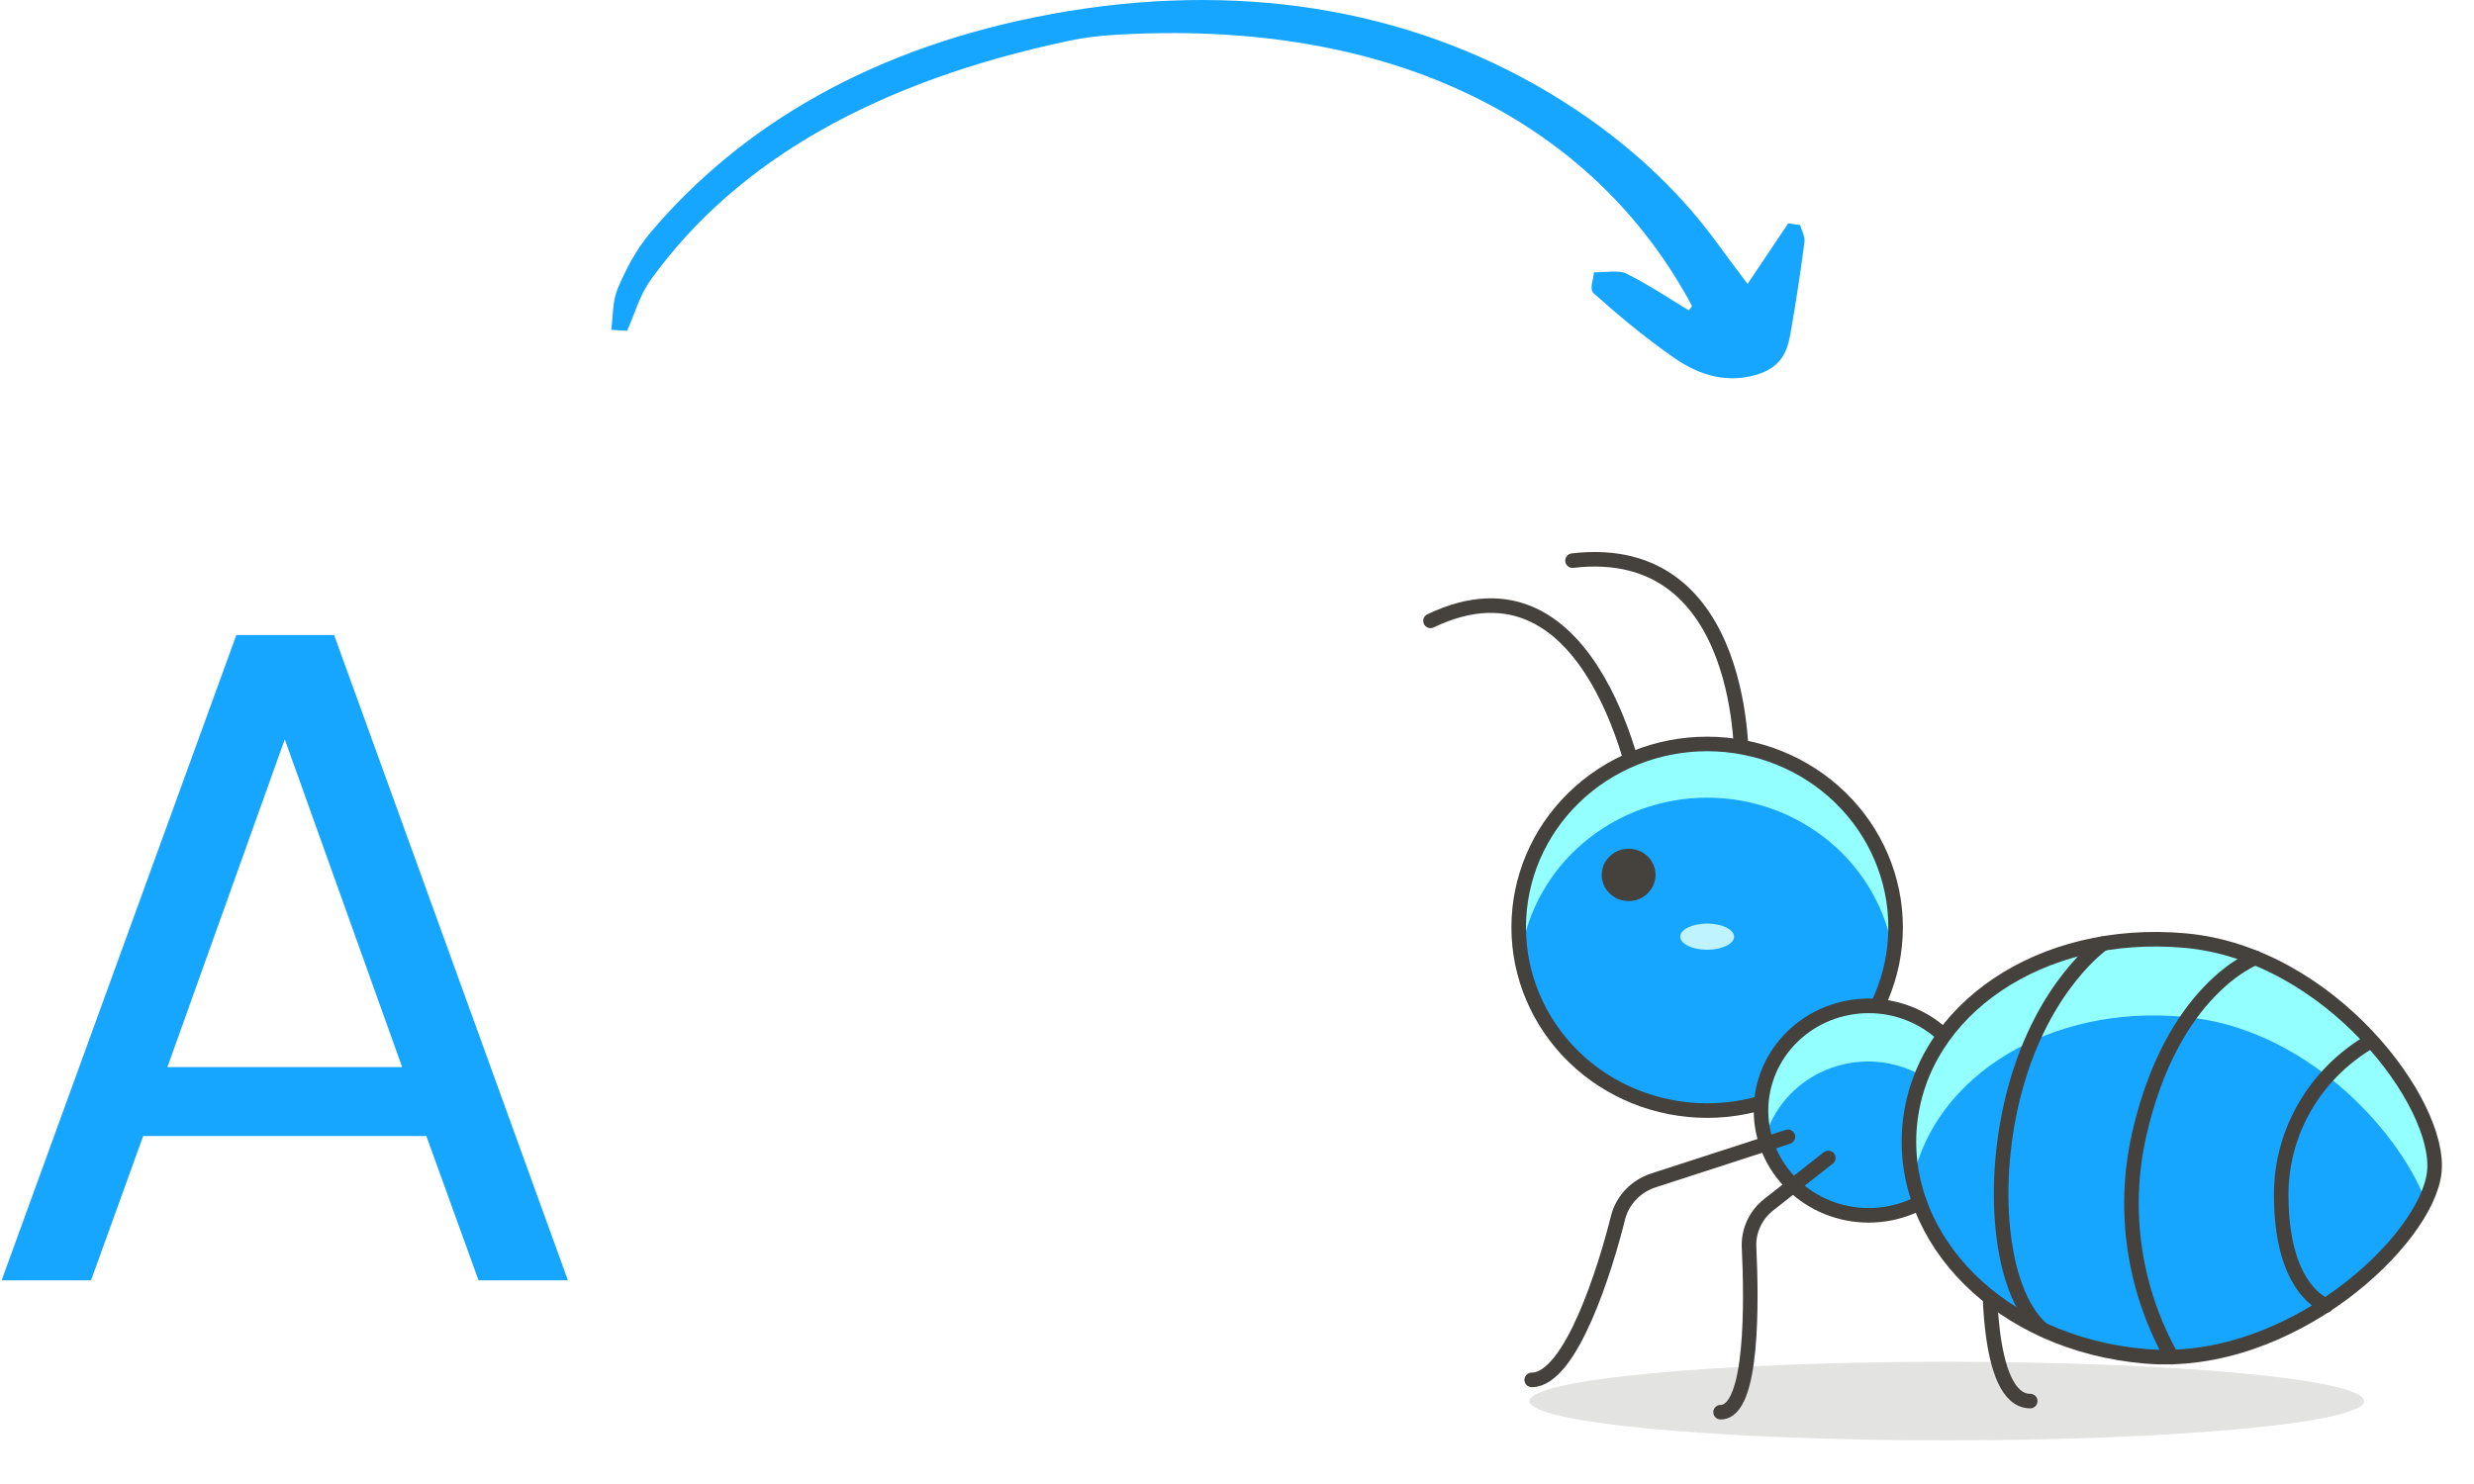
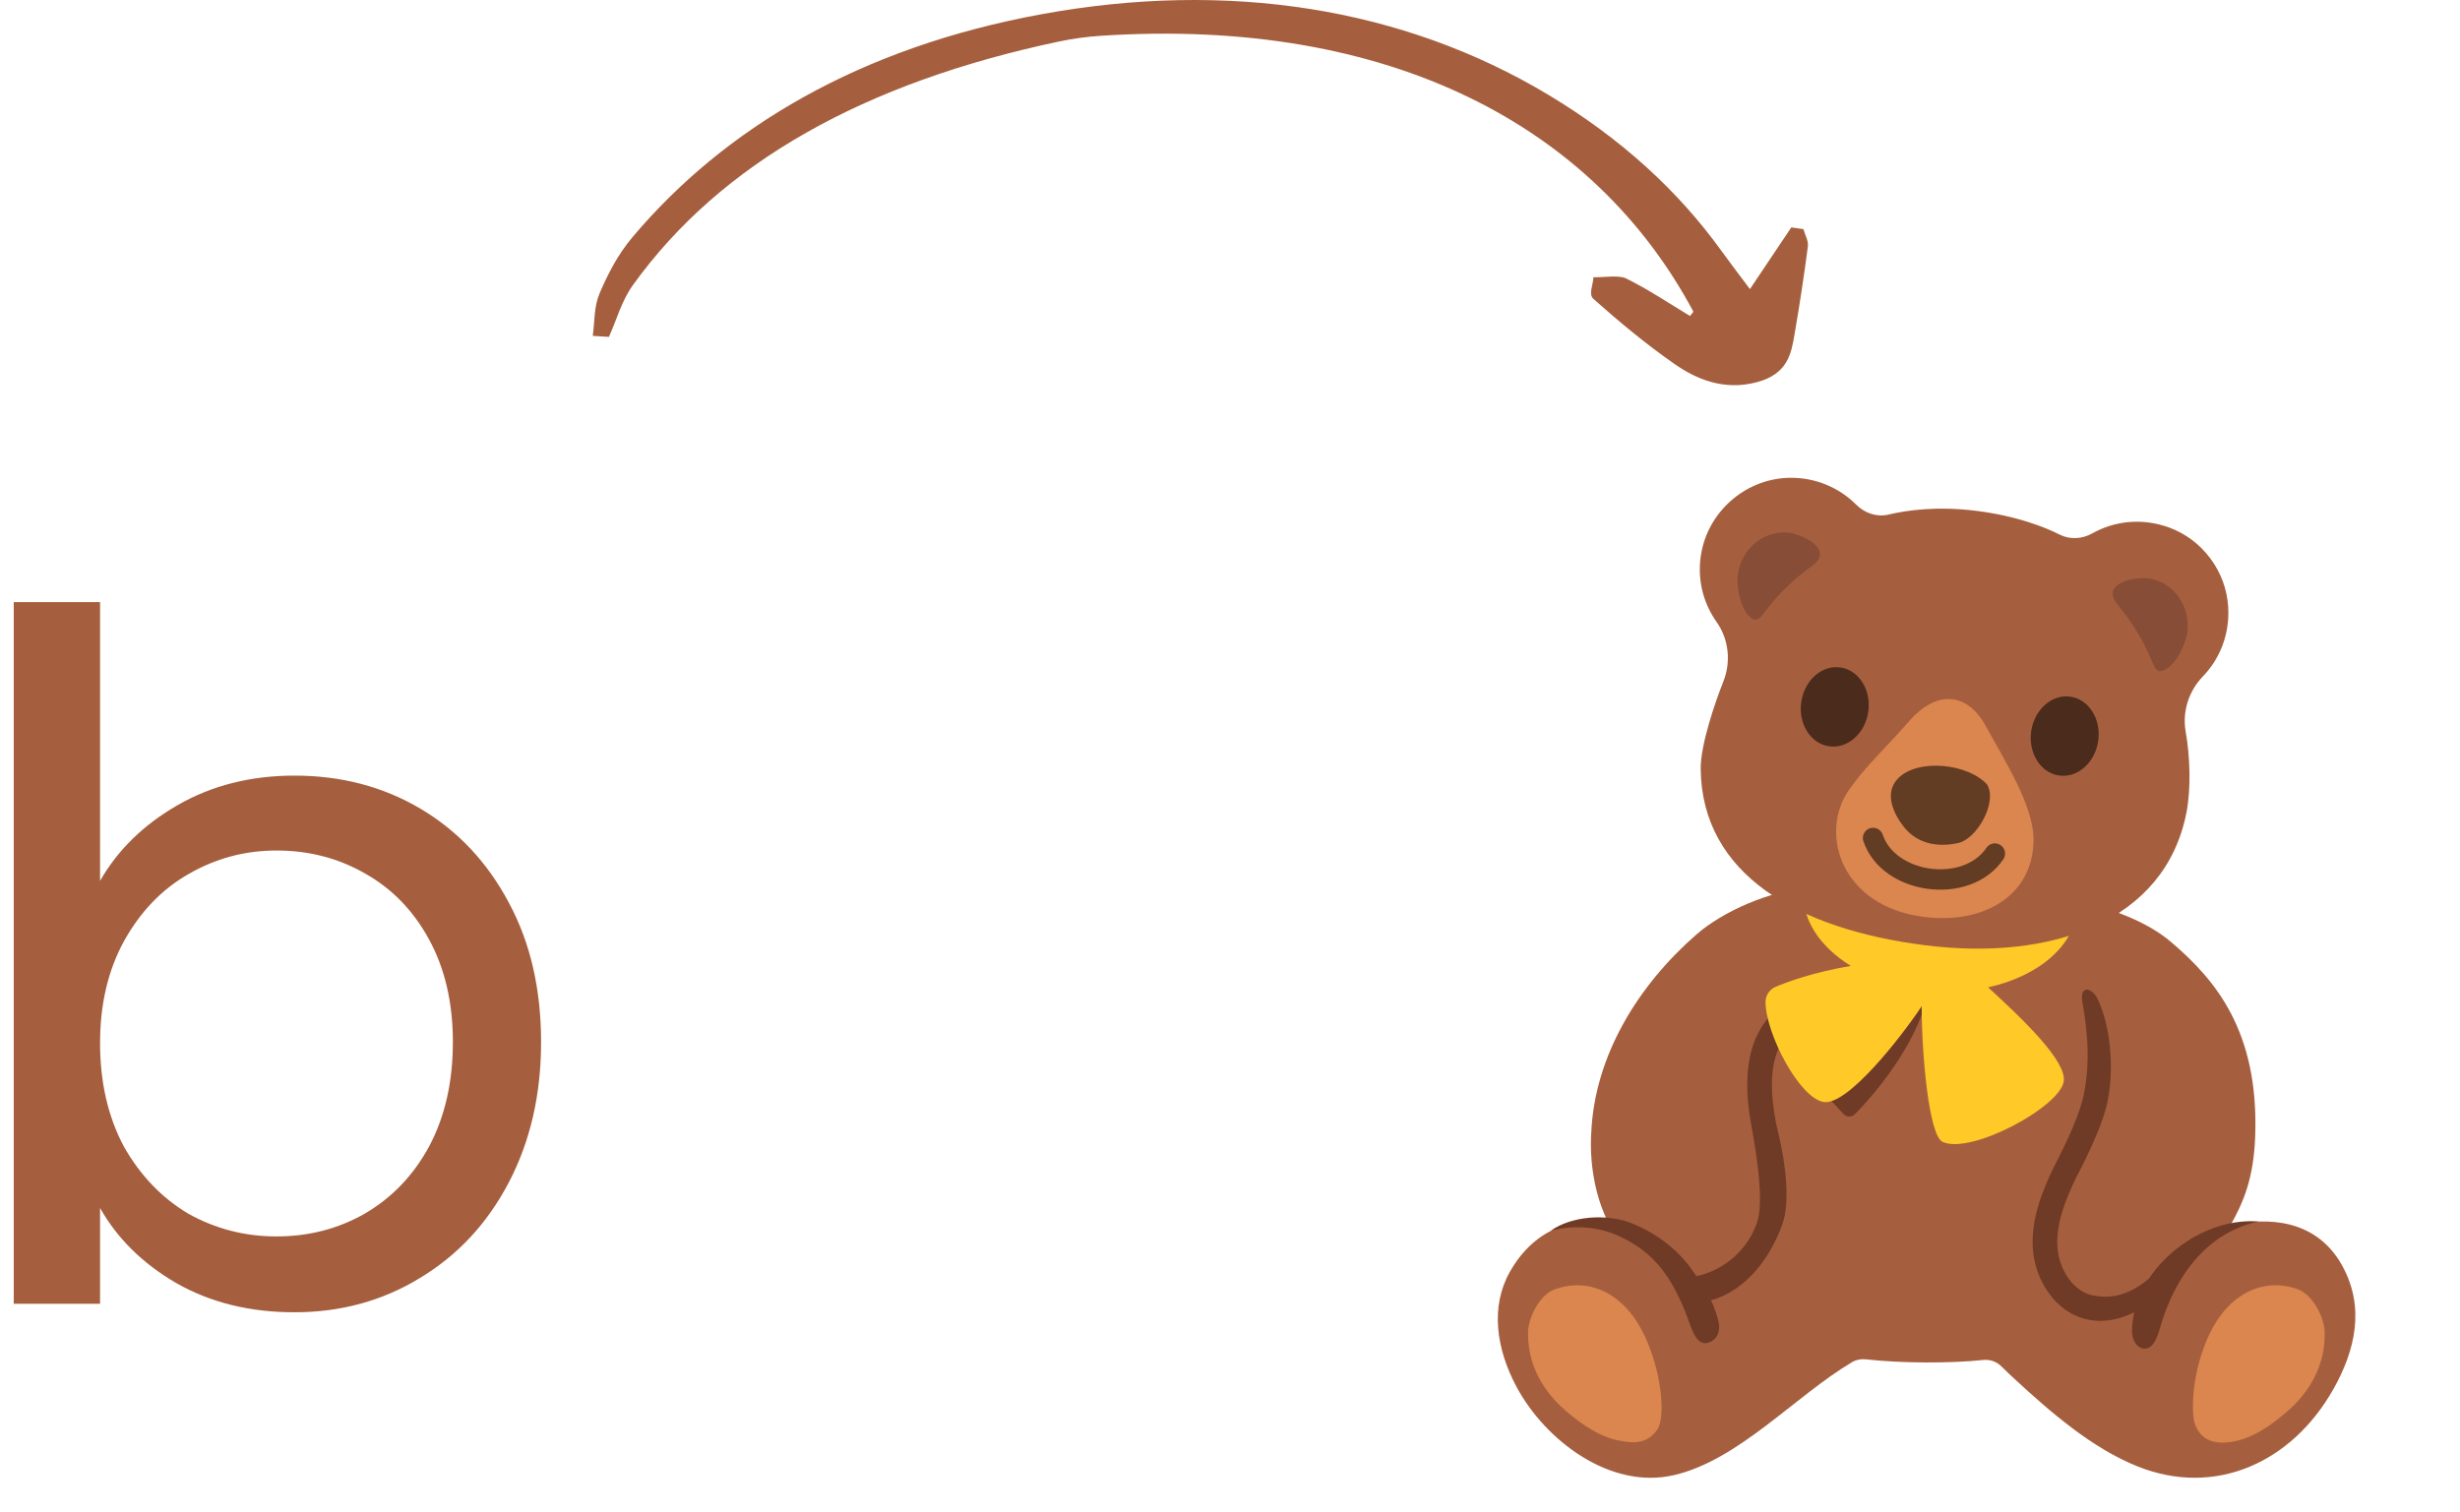
- <svg xmlns="http://www.w3.org/2000/svg" width="85" height="51" viewBox="0 0 85 51" fill="none">
-   <path d="M14.648 39.04H4.92L3.128 44H0.056L8.12 21.824H11.48L19.512 44H16.44L14.648 39.04ZM13.816 36.672L9.784 25.408L5.752 36.672H13.816Z" fill="#17A6FF" />
-   <path d="M56.34 27.413C56.34 27.413 54.845 18.608 49.148 21.337M59.832 26.317C59.832 26.317 60.079 18.555 54.028 19.267M68.365 43.425C68.365 43.425 68.173 48.15 69.753 48.15" stroke="#45413C" stroke-width="0.5" stroke-linecap="round" stroke-linejoin="round" />
-   <path opacity="0.15" d="M52.548 48.15C52.548 48.327 52.919 48.503 53.639 48.667C54.36 48.83 55.416 48.979 56.747 49.105C58.079 49.23 59.659 49.329 61.399 49.397C63.138 49.465 65.002 49.5 66.885 49.5C68.768 49.5 70.633 49.465 72.372 49.397C74.112 49.329 75.692 49.23 77.023 49.105C78.355 48.979 79.411 48.83 80.132 48.667C80.852 48.503 81.223 48.327 81.223 48.15C81.223 47.973 80.852 47.797 80.132 47.633C79.411 47.47 78.355 47.321 77.023 47.195C75.692 47.07 74.112 46.971 72.372 46.903C70.633 46.835 68.768 46.8 66.885 46.8C65.002 46.8 63.138 46.835 61.399 46.903C59.659 46.971 58.079 47.07 56.747 47.195C55.416 47.321 54.36 47.47 53.639 47.633C52.919 47.797 52.548 47.973 52.548 48.15Z" fill="#45413C" />
-   <path d="M52.178 31.867C52.178 33.538 52.86 35.141 54.074 36.322C55.288 37.504 56.935 38.167 58.653 38.167C60.37 38.167 62.017 37.504 63.231 36.322C64.445 35.141 65.128 33.538 65.128 31.867C65.128 30.197 64.445 28.594 63.231 27.413C62.017 26.231 60.37 25.567 58.653 25.567C56.935 25.567 55.288 26.231 54.074 27.413C52.86 28.594 52.178 30.197 52.178 31.867Z" fill="#17A6FF" />
-   <path d="M58.653 27.413C60.205 27.413 61.705 27.956 62.88 28.943C64.055 29.93 64.825 31.296 65.051 32.79C65.101 32.485 65.126 32.176 65.128 31.867C65.128 30.197 64.445 28.594 63.231 27.413C62.017 26.231 60.37 25.567 58.653 25.567C56.935 25.567 55.288 26.231 54.074 27.413C52.86 28.594 52.178 30.197 52.178 31.867C52.179 32.176 52.205 32.485 52.255 32.79C52.48 31.296 53.251 29.93 54.426 28.943C55.6 27.956 57.101 27.413 58.653 27.413Z" fill="#94FFFF" />
-   <path d="M52.178 31.867C52.178 33.538 52.86 35.141 54.074 36.322C55.288 37.504 56.935 38.167 58.653 38.167C60.37 38.167 62.017 37.504 63.231 36.322C64.445 35.141 65.128 33.538 65.128 31.867C65.128 30.197 64.445 28.594 63.231 27.413C62.017 26.231 60.37 25.567 58.653 25.567C56.935 25.567 55.288 26.231 54.074 27.413C52.86 28.594 52.178 30.197 52.178 31.867Z" stroke="#45413C" stroke-width="0.5" stroke-linecap="round" stroke-linejoin="round" />
-   <path d="M60.503 38.167C60.503 39.122 60.893 40.038 61.587 40.713C62.281 41.388 63.222 41.767 64.203 41.767C65.184 41.767 66.125 41.388 66.819 40.713C67.513 40.038 67.903 39.122 67.903 38.167C67.903 37.213 67.513 36.297 66.819 35.622C66.125 34.947 65.184 34.568 64.203 34.568C63.222 34.568 62.281 34.947 61.587 35.622C60.893 36.297 60.503 37.213 60.503 38.167Z" fill="#17A6FF" />
-   <path d="M64.187 36.48C64.993 36.483 65.776 36.743 66.417 37.219C67.057 37.696 67.519 38.364 67.733 39.12C67.831 38.811 67.883 38.49 67.887 38.167C67.887 37.213 67.498 36.297 66.804 35.622C66.11 34.947 65.169 34.568 64.187 34.568C63.206 34.568 62.265 34.947 61.571 35.622C60.877 36.297 60.487 37.213 60.487 38.167C60.494 38.49 60.543 38.81 60.634 39.12C60.848 38.362 61.311 37.694 61.953 37.217C62.595 36.74 63.38 36.481 64.187 36.48Z" fill="#94FFFF" />
-   <path d="M60.503 38.167C60.503 39.122 60.893 40.038 61.587 40.713C62.281 41.388 63.222 41.767 64.203 41.767C65.184 41.767 66.125 41.388 66.819 40.713C67.513 40.038 67.903 39.122 67.903 38.167C67.903 37.213 67.513 36.297 66.819 35.622C66.125 34.947 65.184 34.568 64.203 34.568C63.222 34.568 62.281 34.947 61.587 35.622C60.893 36.297 60.503 37.213 60.503 38.167Z" stroke="#45413C" stroke-width="0.5" stroke-linecap="round" stroke-linejoin="round" />
-   <path d="M75.079 32.325C80.059 32.775 83.89 37.935 83.635 40.282C83.381 42.63 78.694 47.032 73.715 46.612C68.735 46.193 65.236 42.6 65.613 38.655C65.991 34.71 70.1 31.875 75.079 32.325Z" fill="#17A6FF" />
-   <path d="M75.079 34.95C79.08 35.31 82.341 38.7 83.335 41.265C83.487 40.955 83.589 40.623 83.636 40.282C83.89 37.935 80.051 32.782 75.079 32.325C70.108 31.867 65.991 34.71 65.614 38.655C65.558 39.272 65.597 39.894 65.729 40.5C66.5 36.983 70.424 34.5 75.079 34.95Z" fill="#94FFFF" />
-   <path d="M61.428 39.068L56.803 40.568C56.513 40.663 56.251 40.826 56.041 41.043C55.831 41.26 55.68 41.525 55.6 41.812C55.153 43.62 53.966 47.422 52.625 47.422M62.815 39.795L60.78 41.392C60.55 41.57 60.367 41.799 60.248 42.06C60.128 42.322 60.076 42.607 60.094 42.892C60.179 44.685 60.241 48.532 59.115 48.532M75.079 32.325C80.059 32.775 83.89 37.935 83.636 40.282C83.381 42.63 78.695 47.032 73.715 46.612C68.735 46.193 65.236 42.6 65.614 38.655C65.991 34.71 70.1 31.875 75.079 32.325Z" stroke="#45413C" stroke-width="0.5" stroke-linecap="round" stroke-linejoin="round" />
-   <path d="M56.88 30.067C56.88 30.245 56.825 30.419 56.724 30.567C56.622 30.715 56.478 30.831 56.309 30.899C56.14 30.967 55.954 30.985 55.774 30.95C55.595 30.916 55.43 30.83 55.301 30.704C55.171 30.578 55.083 30.418 55.048 30.243C55.012 30.069 55.03 29.887 55.1 29.723C55.17 29.559 55.289 29.418 55.441 29.319C55.593 29.22 55.772 29.168 55.955 29.168C56.2 29.168 56.435 29.262 56.609 29.431C56.782 29.6 56.88 29.829 56.88 30.067Z" fill="#45413C" />
-   <path d="M57.728 32.19C57.728 32.438 58.144 32.64 58.653 32.64C59.162 32.64 59.578 32.438 59.578 32.19C59.578 31.942 59.162 31.74 58.653 31.74C58.144 31.74 57.728 31.942 57.728 32.19Z" fill="#BFF3FF" />
-   <path d="M72.251 32.43C72.251 32.43 70.216 33.825 69.237 37.41C68.358 40.635 68.689 44.355 70.138 45.66M74.617 46.642C73.316 44.324 72.914 41.628 73.484 39.045C74.617 33.96 77.492 32.917 77.492 32.917M79.92 44.865C79.92 44.865 78.433 44.385 78.379 41.265C78.34 40.165 78.606 39.075 79.148 38.109C79.691 37.144 80.49 36.337 81.462 35.775" stroke="#45413C" stroke-width="0.5" stroke-linecap="round" stroke-linejoin="round" />
-   <path d="M21 11.335C21.068 10.856 21.034 10.359 21.228 9.905C21.506 9.252 21.844 8.592 22.34 8.003C25.454 4.31 30.02 1.598 36.151 0.478C42.407 -0.666 48.318 0.244 53.245 3.202C55.712 4.683 57.632 6.457 59.069 8.451C59.329 8.811 59.602 9.168 60.042 9.757C60.595 8.933 61.016 8.304 61.438 7.675C61.574 7.694 61.711 7.714 61.847 7.733C61.901 7.928 62.021 8.126 61.997 8.317C61.868 9.312 61.716 10.305 61.545 11.297C61.436 11.935 61.316 12.621 60.279 12.898C59.165 13.196 58.229 12.793 57.509 12.292C56.519 11.603 55.622 10.852 54.763 10.089C54.586 9.932 54.754 9.605 54.762 9.357C55.137 9.364 55.62 9.276 55.865 9.397C56.628 9.774 57.301 10.231 58.023 10.665C58.077 10.585 58.143 10.534 58.126 10.503C54.793 4.277 47.924 0.571 38.152 1.207C37.676 1.238 37.196 1.303 36.741 1.399C30.176 2.783 25.328 5.49 22.361 9.613C21.967 10.16 21.811 10.783 21.544 11.37C21.363 11.358 21.181 11.346 21 11.335Z" fill="#17A6FF" />
+ <svg xmlns="http://www.w3.org/2000/svg" width="83" height="51" viewBox="0 0 83 51" fill="none">
+   <path d="M3.376 29.728C3.973 28.683 4.848 27.829 6 27.168C7.152 26.507 8.464 26.176 9.936 26.176C11.515 26.176 12.933 26.549 14.192 27.296C15.451 28.043 16.443 29.099 17.168 30.464C17.893 31.808 18.256 33.376 18.256 35.168C18.256 36.939 17.893 38.517 17.168 39.904C16.443 41.291 15.44 42.368 14.16 43.136C12.901 43.904 11.493 44.288 9.936 44.288C8.421 44.288 7.088 43.957 5.936 43.296C4.805 42.635 3.952 41.792 3.376 40.768V44H0.464V20.32H3.376V29.728ZM15.28 35.168C15.28 33.845 15.013 32.693 14.48 31.712C13.947 30.731 13.221 29.984 12.304 29.472C11.408 28.96 10.416 28.704 9.328 28.704C8.261 28.704 7.269 28.971 6.352 29.504C5.456 30.016 4.731 30.773 4.176 31.776C3.643 32.757 3.376 33.899 3.376 35.2C3.376 36.523 3.643 37.685 4.176 38.688C4.731 39.669 5.456 40.427 6.352 40.96C7.269 41.472 8.261 41.728 9.328 41.728C10.416 41.728 11.408 41.472 12.304 40.96C13.221 40.427 13.947 39.669 14.48 38.688C15.013 37.685 15.28 36.512 15.28 35.168Z" fill="#A65F3E" />
+   <path d="M79.049 42.757C78.3 41.356 76.891 41.016 75.35 41.333C75.322 41.339 75.288 41.347 75.254 41.359C75.696 40.563 76.036 39.784 76.09 38.347C76.216 34.808 74.757 33.07 73.243 31.785C70.108 29.122 61.043 29.999 60.902 30.005C59.738 30.052 58.115 30.764 57.235 31.54C55.294 33.231 53.798 35.613 53.688 38.24C53.629 39.19 53.795 40.318 54.248 41.229C53.03 41.078 51.742 41.497 50.938 42.931C50.285 44.093 50.471 45.516 51.179 46.826C52.139 48.604 54.318 50.283 56.475 49.785C58.664 49.282 60.562 47.113 62.494 45.968C62.632 45.887 62.795 45.859 62.955 45.876C64.159 46.013 65.852 46.013 66.915 45.898C67.138 45.876 67.357 45.949 67.514 46.103C67.714 46.3 67.914 46.486 67.987 46.553C69.199 47.67 70.586 48.877 72.127 49.492C74.737 50.533 77.327 49.369 78.731 46.877C79.468 45.566 79.791 44.143 79.049 42.757Z" fill="#A65F3E" />
+   <path d="M70.867 44.579C70.743 44.579 70.616 44.568 70.49 44.545C69.351 44.334 68.673 43.201 68.591 42.188C68.51 41.165 68.904 40.194 69.297 39.382C69.368 39.235 70.099 37.894 70.296 36.983C70.591 35.607 70.344 34.353 70.256 33.793C70.169 33.231 70.597 33.326 70.782 33.728C71.238 34.716 71.32 36.097 71.114 37.151C70.926 38.116 70.119 39.601 70.048 39.747C69.702 40.462 69.356 41.3 69.421 42.124C69.475 42.802 69.919 43.592 70.639 43.724C71.418 43.867 72.042 43.586 72.7 42.984L73.409 43.254C72.889 43.733 71.958 44.579 70.867 44.579ZM59.923 37.908C59.755 36.994 59.636 35.838 60.21 35.019L59.791 34.212C58.728 35.289 58.902 36.983 59.102 38.057C59.127 38.2 59.541 40.315 59.313 41.148C59.051 42.104 58.202 42.872 57.234 43.069C56.711 42.233 55.927 41.634 55.06 41.286C54.217 40.945 53.005 41.038 52.315 41.542C53.058 41.336 53.924 41.384 54.65 41.73C55.66 42.208 56.284 42.863 56.855 44.256C57.043 44.714 57.192 45.445 57.628 45.319C57.879 45.248 58.075 44.995 57.98 44.593C57.879 44.168 57.727 43.879 57.727 43.879C57.727 43.879 59.268 43.614 60.12 41.367C60.556 40.214 59.951 38.048 59.923 37.908Z" fill="#703B26" />
+   <path d="M72.717 45.248C72.636 45.4 72.52 45.518 72.355 45.516C72.099 45.513 71.936 45.212 71.933 44.953C71.921 42.917 74.152 41.058 76.205 41.224C74.599 41.567 73.412 42.877 72.838 44.95C72.81 45.049 72.768 45.153 72.717 45.248ZM62.193 37.593L61.574 36.921C62.587 35.956 63.968 34.628 64.207 33.43L65.025 33.593C64.758 34.938 63.613 36.561 62.587 37.601C62.477 37.714 62.297 37.708 62.193 37.593Z" fill="#703B26" />
+   <path d="M67.078 33.321C68.78 32.949 70.023 31.906 70.102 30.604L60.843 30.044C60.784 31.037 61.414 31.962 62.446 32.598C61.161 32.817 60.283 33.146 59.909 33.304C59.704 33.391 59.569 33.591 59.569 33.816C59.572 34.882 60.711 37.058 61.529 37.191C62.339 37.323 64.165 34.972 64.837 33.959C64.837 35.534 65.073 38.318 65.545 38.538C66.504 38.979 69.542 37.337 69.632 36.479C69.702 35.807 68.355 34.491 67.078 33.321Z" fill="#FFCA28" />
+   <path d="M75.179 20.484C75.108 19.281 74.307 18.206 73.173 17.798C72.254 17.469 71.334 17.585 70.594 18.001C70.257 18.189 69.852 18.22 69.503 18.046C68.963 17.776 68.026 17.41 66.693 17.242C65.366 17.073 64.339 17.219 63.723 17.365C63.324 17.461 62.913 17.32 62.624 17.028C62.335 16.74 61.992 16.512 61.614 16.357C61.237 16.202 60.832 16.123 60.424 16.125C58.981 16.125 57.702 17.177 57.415 18.592C57.235 19.472 57.446 20.327 57.918 20.991C58.329 21.573 58.41 22.335 58.146 22.999C57.879 23.668 57.37 25.139 57.381 25.955C57.423 29.512 60.66 31.358 64.941 31.9C69.222 32.443 73.05 31.107 73.77 27.426C73.933 26.593 73.888 25.505 73.744 24.689C73.626 24.017 73.848 23.322 74.324 22.83C74.892 22.239 75.235 21.415 75.179 20.484Z" fill="#A65F3E" />
+   <path d="M58.63 19.41C58.745 18.513 59.524 17.874 60.376 17.981C60.7 18.023 61.67 18.403 61.338 18.909C61.276 19.002 61.183 19.067 61.093 19.132C60.483 19.574 59.944 20.108 59.496 20.715C59.414 20.828 59.291 20.954 59.169 20.901C58.742 20.718 58.579 19.821 58.63 19.41ZM73.8 21.337C73.915 20.439 73.316 19.624 72.467 19.517C72.144 19.475 71.109 19.601 71.305 20.175C71.342 20.282 71.415 20.366 71.486 20.453C71.961 21.027 72.352 21.683 72.636 22.388C72.686 22.518 72.774 22.672 72.906 22.65C73.364 22.577 73.747 21.75 73.8 21.337Z" fill="#874D36" />
+   <path opacity="0.7" d="M64.423 24.329C63.594 25.282 62.969 25.823 62.382 26.663C61.383 28.092 62.078 30.576 64.907 30.944C66.879 31.2 68.578 30.266 68.611 28.379C68.634 27.184 67.579 25.589 67.033 24.56C66.353 23.283 65.287 23.336 64.423 24.329Z" fill="#F29657" />
+   <path opacity="0.55" d="M63.035 24.017C63.139 23.282 62.718 22.614 62.094 22.525C61.469 22.436 60.879 22.96 60.774 23.695C60.669 24.43 61.091 25.098 61.715 25.187C62.339 25.276 62.93 24.752 63.035 24.017Z" fill="black" />
+   <path opacity="0.55" d="M70.793 25.003C70.898 24.268 70.477 23.6 69.852 23.511C69.228 23.423 68.637 23.946 68.532 24.681C68.428 25.417 68.849 26.084 69.473 26.173C70.098 26.262 70.689 25.738 70.793 25.003Z" fill="black" />
+   <path opacity="0.55" d="M63.197 28.281C63.732 29.858 66.364 30.202 67.306 28.807" stroke="black" stroke-width="0.688" stroke-miterlimit="10" stroke-linecap="round" />
+   <path opacity="0.55" d="M66.063 28.452C65.385 28.601 64.696 28.483 64.243 27.915C63.903 27.49 63.551 26.779 64.035 26.275C64.721 25.572 66.429 25.783 67.047 26.481C67.399 27.074 66.704 28.317 66.063 28.452Z" fill="black" />
+   <path opacity="0.7" d="M51.556 44.967C51.565 44.453 51.953 43.704 52.436 43.524C53.59 43.088 54.844 43.614 55.539 45.192C56.112 46.497 56.169 47.867 55.924 48.235C55.561 48.778 55.032 48.691 54.667 48.626C54 48.508 53.421 48.106 52.898 47.673C52.366 47.231 51.534 46.337 51.556 44.967ZM78.432 44.945C78.415 44.43 78.016 43.69 77.532 43.513C76.374 43.094 75.125 43.637 74.456 45.226C73.901 46.539 73.963 47.746 74.039 48.002C74.275 48.792 75.015 48.716 75.378 48.646C76.042 48.517 76.615 48.106 77.133 47.667C77.659 47.223 78.475 46.317 78.432 44.945Z" fill="#F29657" />
+   <path d="M20 11.335C20.068 10.856 20.034 10.359 20.228 9.905C20.506 9.252 20.844 8.592 21.34 8.003C24.454 4.31 29.02 1.598 35.151 0.478C41.407 -0.666 47.318 0.244 52.245 3.202C54.712 4.683 56.632 6.457 58.069 8.451C58.329 8.811 58.602 9.168 59.042 9.757C59.595 8.933 60.016 8.304 60.438 7.675C60.574 7.694 60.711 7.714 60.847 7.733C60.901 7.928 61.021 8.126 60.997 8.317C60.868 9.312 60.716 10.305 60.545 11.297C60.436 11.935 60.316 12.621 59.279 12.898C58.165 13.196 57.229 12.793 56.509 12.292C55.519 11.603 54.622 10.852 53.763 10.089C53.586 9.932 53.754 9.605 53.762 9.357C54.137 9.364 54.62 9.276 54.865 9.397C55.628 9.774 56.301 10.231 57.023 10.665C57.077 10.585 57.143 10.534 57.126 10.503C53.793 4.277 46.924 0.571 37.152 1.207C36.676 1.238 36.196 1.303 35.741 1.399C29.176 2.783 24.328 5.49 21.361 9.613C20.967 10.16 20.811 10.783 20.544 11.37C20.363 11.358 20.181 11.346 20 11.335Z" fill="#A65F3E" />
</svg>
